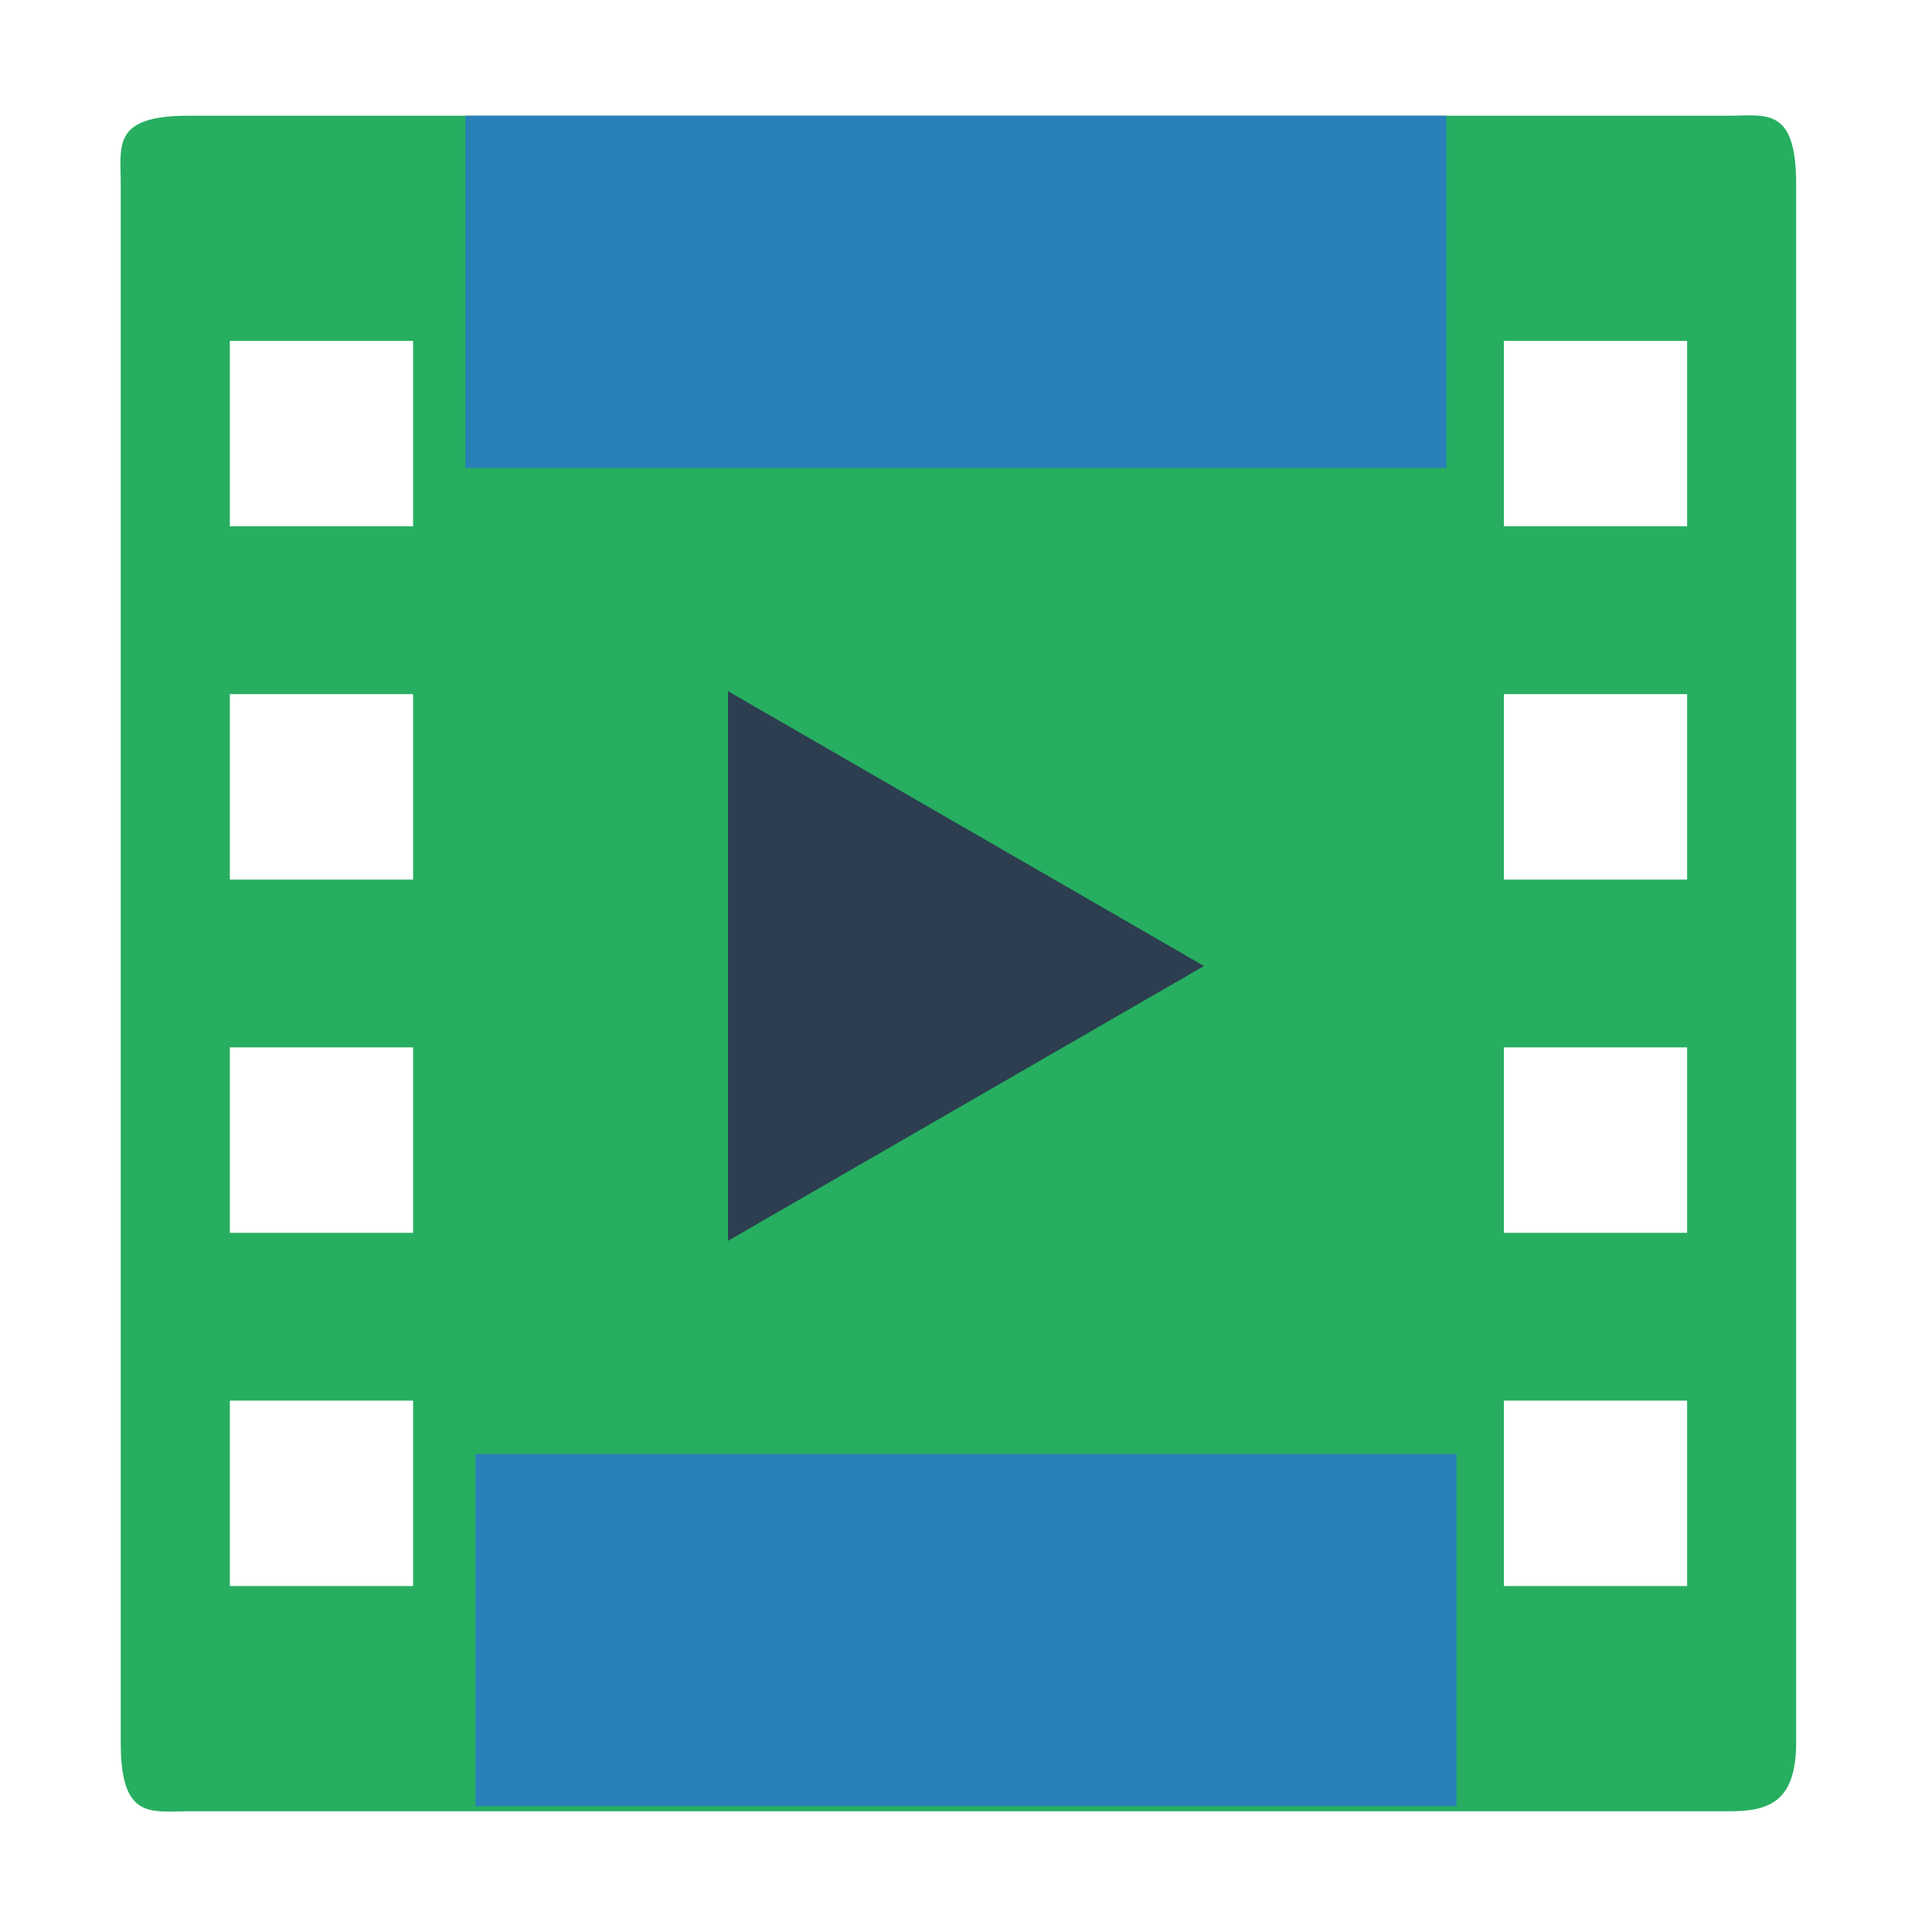
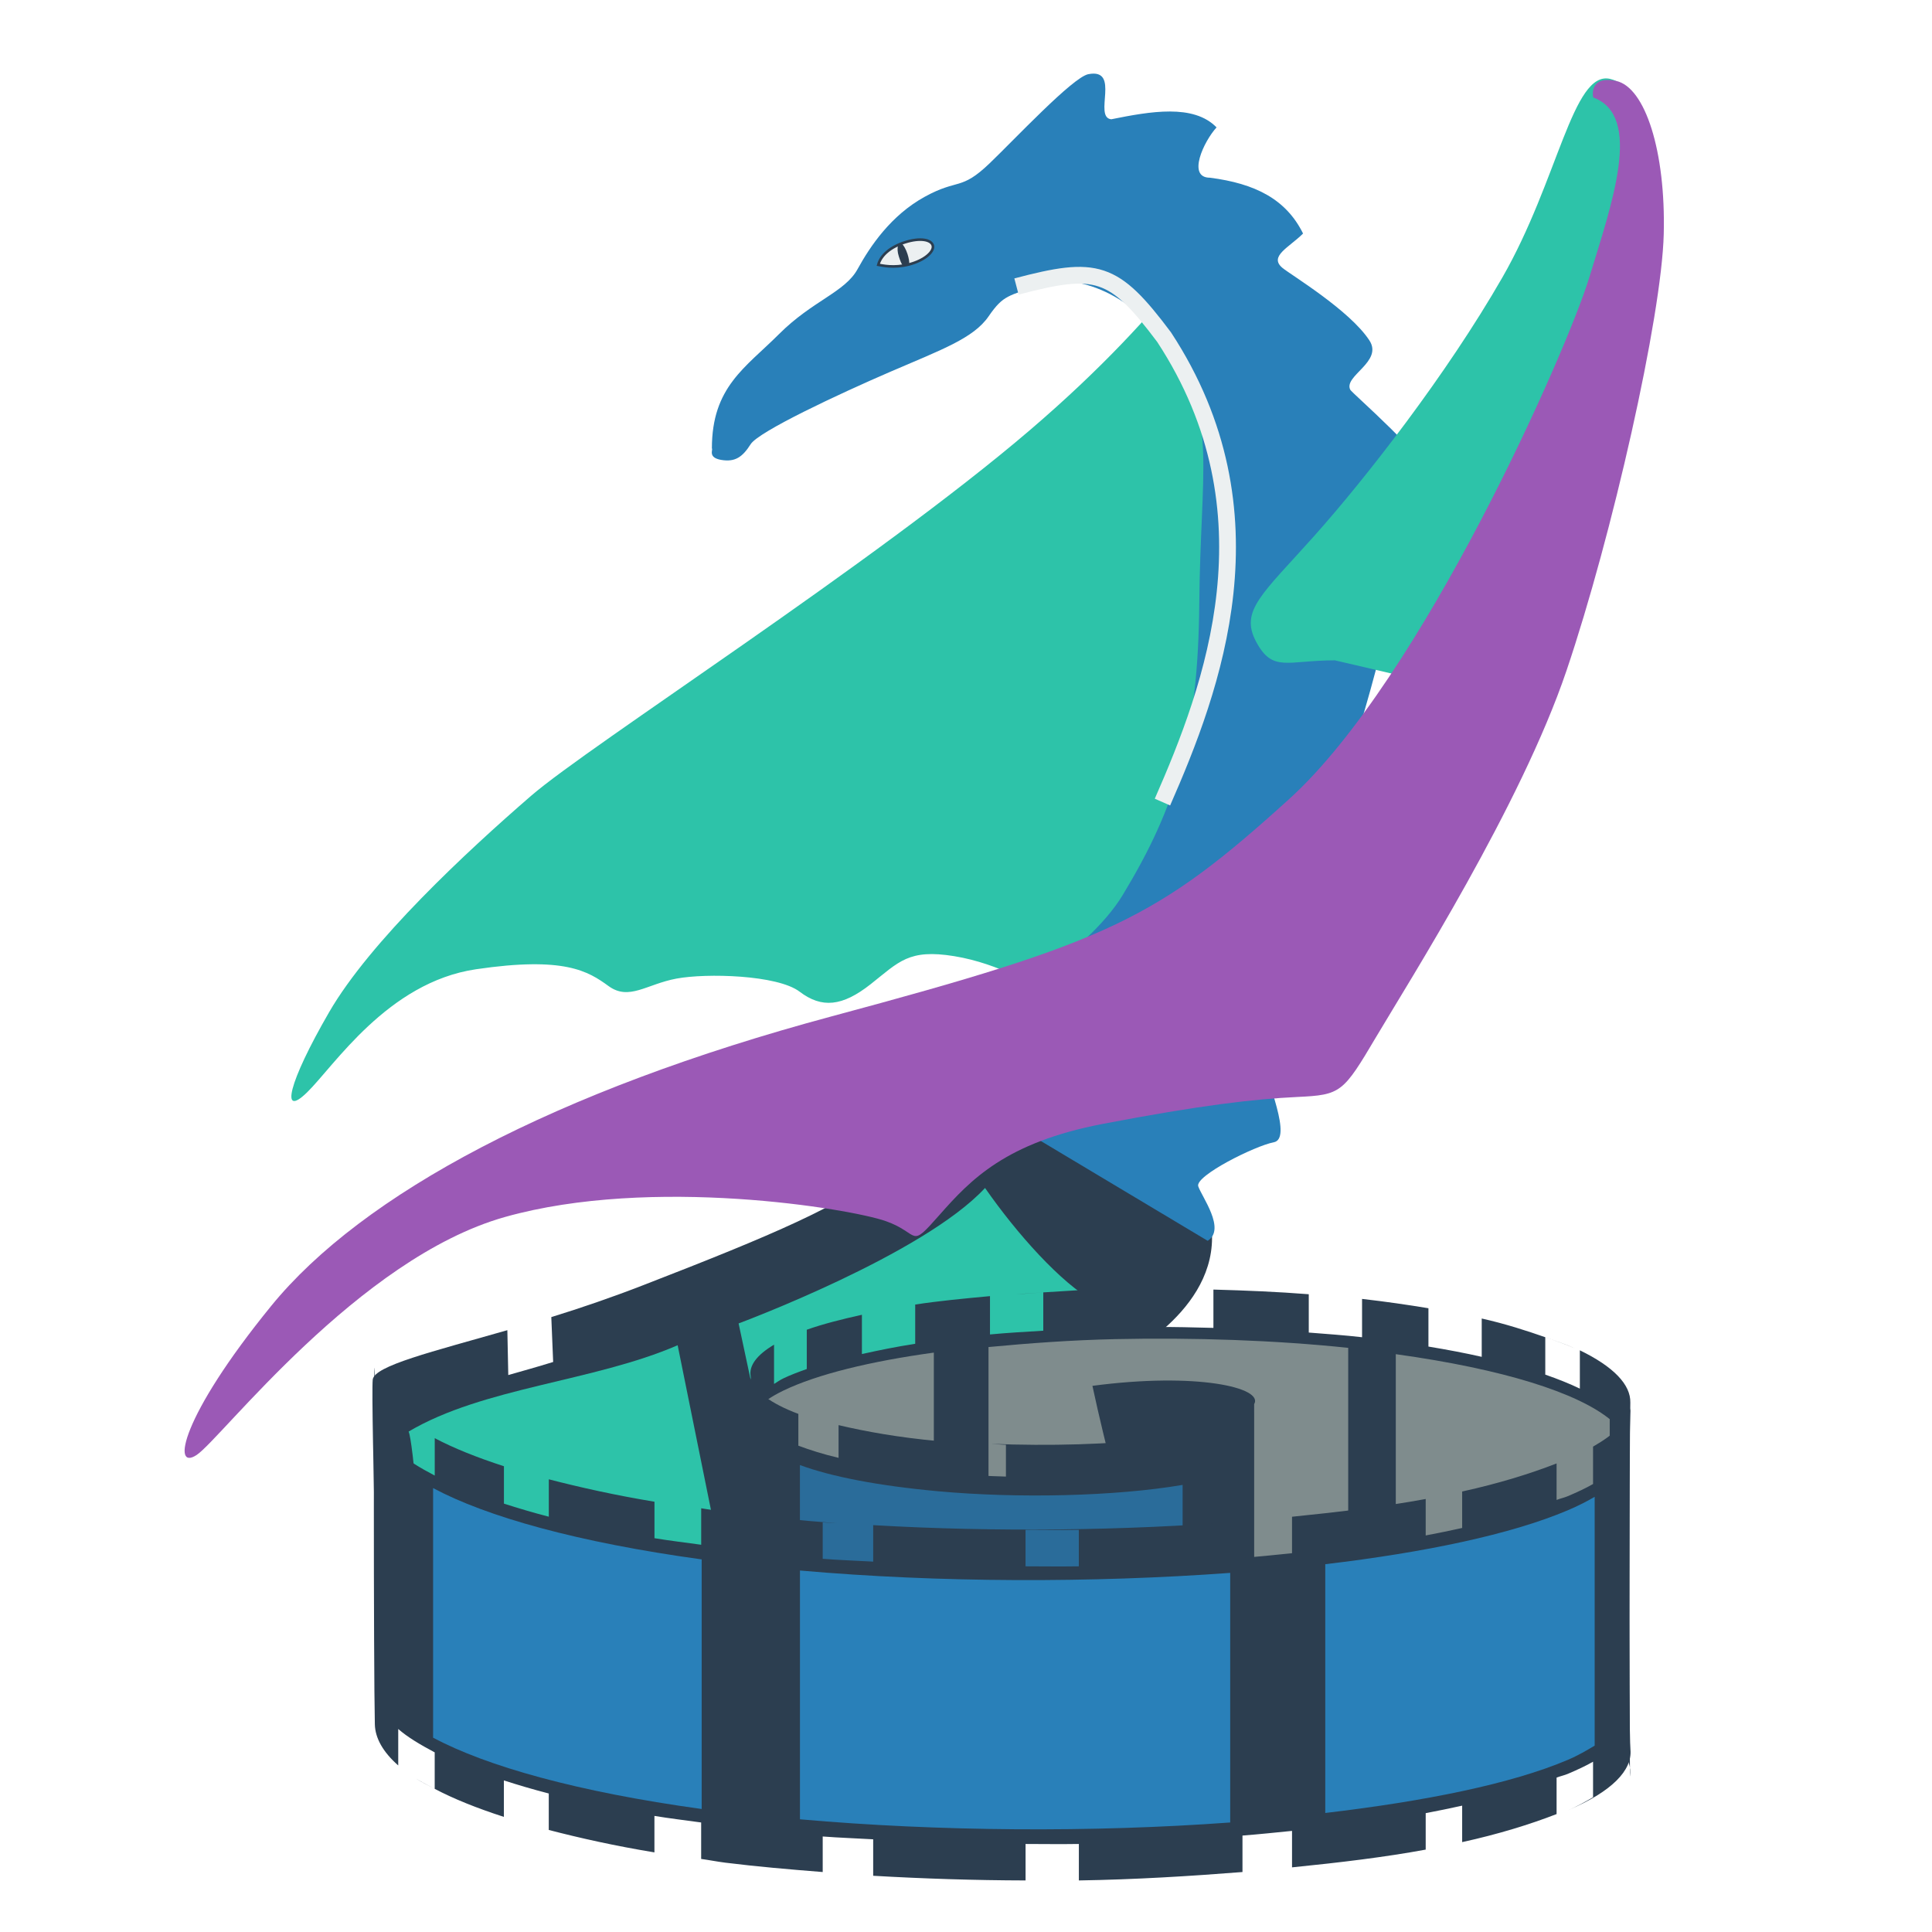
- <svg xmlns="http://www.w3.org/2000/svg" width="48" height="48" id="svg2" version="1.1">
-   <defs id="defs4" />
-   <g id="layer1" transform="translate(0,-1004.362)">
-     <path style="fill:#27ae60;fill-opacity:1;stroke:none" d="m 4.68,1007.237 c -1.908,0 -1.68,0.755 -1.68,1.701 l 0,38.725 c 0,1.914 0.746,1.7 1.68,1.7 l 38.265,0 c 0.934,0 1.68,-0.174 1.68,-1.7 l 0,-38.725 c 0,-1.933 -0.746,-1.701 -1.68,-1.701 l -38.265,0 z m 1.03,5.595 4.553,0 0,4.607 -4.553,0 0,-4.607 z m 31.653,0 4.553,0 0,4.607 -4.553,0 0,-4.607 z m -31.653,8.776 4.553,0 0,4.607 -4.553,0 0,-4.607 z m 31.653,0 4.553,0 0,4.607 -4.553,0 0,-4.607 z m -31.653,8.776 4.553,0 0,4.607 -4.553,0 0,-4.607 z m 31.653,0 4.553,0 0,4.607 -4.553,0 0,-4.607 z m -31.653,8.776 4.553,0 0,4.607 -4.553,0 0,-4.607 z m 31.653,0 4.553,0 0,4.607 -4.553,0 0,-4.607 z" id="rect2991-1" />
-     <path style="fill:#2980b9;fill-opacity:1;stroke:none" d="m 11.812,1040.487 0,8.75 24.375,0 0,-8.75 z" id="rect870" />
-     <path style="fill:#2980b9;fill-opacity:1;stroke:none" d="m 11.562,1007.237 0,8.75 24.375,0 0,-8.75 z" id="rect868" />
-     <path style="fill:#2c3e50;fill-opacity:1;stroke:none" id="path922" d="m 29.634,23.875 -5.913,3.414 -5.913,3.414 0,-6.828 0,-6.828 5.913,3.414 z" transform="translate(0.2790191,1004.487)" />
+ <svg xmlns="http://www.w3.org/2000/svg" width="48" height="48" id="svg2160" version="1.1">
+   <defs id="defs27" />
+   <g id="layer1">
+     <path style="fill:#2c3e50;fill-opacity:1;fill-rule:evenodd;stroke:none" d="m 22.012,29.076 c -1.182,0.9 -2.723,1.572 -6.039,2.857 -0.774,0.3 -1.542,0.564 -2.276,0.79 l 0.046,1.115 c -0.4,0.124 -0.746,0.219 -1.115,0.325 l -0.023,-1.115 c -1.864,0.535 -3.312,0.885 -3.345,1.231 -0.051,0.54 0.186,8.617 0.186,8.617 0.148,-1.97 5.874,-2.55 9.035,-3.229 0,0 5.534,-3.555 9.128,-5.861 l 0.074,0.03 c 0,0 2.43,-1.121 2.43,-3.084 0,-1.963 -5.047,-4.112 -5.047,-4.112 l -3.055,2.436 z" id="path4252" />
+     <g id="g5650" transform="matrix(0.5671004,0,0,0.6703211,5.038918,3.342712)">
+       <path id="path4158" d="m 44.475,17.589 c 1.868,-3.458 1.868,-7.124 1.798,-9.96 -0.069,-2.836 0.415,-5.603 -0.692,-5.049 -1.107,0.553 -2.934,3.734 -9.338,8.369 -6.848,4.957 -19.289,11.678 -21.857,13.557 -2.825,2.067 -7.055,5.395 -8.853,8.023 -1.798,2.628 -2.144,3.943 -0.968,2.974 1.176,-0.968 3.528,-4.081 7.401,-4.565 3.873,-0.484 4.911,0.069 5.81,0.623 0.899,0.553 1.66,-0.069 2.974,-0.277 1.314,-0.208 4.427,-0.138 5.395,0.484 0.968,0.623 1.868,0.553 3.113,-0.277 1.245,-0.83 1.66,-1.314 3.666,-1.038 2.006,0.277 3.666,1.176 3.666,1.176 0,0 4.98,-2.767 5.049,-3.804 0.069,-1.038 3.043,-10.029 2.836,-10.237 z" style="fill:#2dc3a9;fill-opacity:1;fill-rule:evenodd;stroke:none" />
+     </g>
+     <g id="g5656" transform="matrix(0.8333275,0,0,0.8333275,-3.979779,-4.198165)">
+       <path style="fill:#2980b9;fill-opacity:1;fill-rule:evenodd;stroke:none" d="m 40.781,42.031 c 0.553,-0.346 -0.177,-1.314 -0.281,-1.625 -0.104,-0.311 1.697,-1.209 2.25,-1.312 0.553,-0.104 -0.157,-1.737 -0.469,-2.844 -0.237,-0.844 3.441,-9.112 4.188,-14.438 0.132,-0.944 1.593,-1.17 1.163,-2.299 C 47.305,18.658 45.081,16.759 45.031,16.656 44.831,16.242 46.016,15.824 45.604,15.189 45.017,14.286 43.255,13.228 43.011,13.025 42.596,12.679 43.21,12.415 43.625,12 c -0.507,-1.026 -1.431,-1.491 -2.776,-1.664 -0.692,0 -0.183,-1.085 0.197,-1.5 C 40.36,8.131 39.077,8.358 37.906,8.594 37.36,8.536 38.201,7.058 37.219,7.25 c -0.469,0.101 -2.181,1.93 -2.938,2.656 -0.865,0.83 -0.935,0.447 -1.938,1 -1.003,0.553 -1.62,1.465 -2,2.156 C 29.963,13.754 29,14 28,15 c -1,1 -2,1.573 -2,3.406 0.042,0.035 -0.134,0.275 0.281,0.344 0.415,0.069 0.633,-0.088 0.875,-0.469 0.242,-0.38 2.635,-1.499 4.156,-2.156 1.522,-0.657 2.488,-0.999 2.938,-1.656 0.45,-0.657 0.601,-0.592 1.5,-0.938 0.899,-0.346 2.686,0.06 4,2.031 1.314,1.971 0.816,3.526 0.781,7.469 -0.035,3.943 -0.69,6.059 -2.281,8.688 -1.076,1.779 -4.103,3.586 -6.44,4.945" id="path4254" />
+       <path style="fill:none;stroke:#ecf0f1;stroke-width:0.5;stroke-linecap:butt;stroke-linejoin:miter;stroke-miterlimit:4;stroke-opacity:1" d="m 35.081,13.58 c 2.389,-0.629 2.892,-0.503 4.401,1.509 3.425,5.224 1.44,10.468 -0.049,13.862" id="path3305" />
+       <g id="g3467" transform="matrix(0.8684577,0.07038316,-0.07038316,0.8684577,4.834271,-0.71794)">
+         <path id="path3416" d="m 31.153,13.193 c 0.056,-0.321 0.351,-0.637 0.85,-0.842 0.5,-0.205 0.887,-0.164 0.956,0.034 0.072,0.207 -0.249,0.535 -0.762,0.712 -0.51,0.176 -0.916,0.108 -1.044,0.096 z" style="fill:#ecf0f1;fill-opacity:1;fill-rule:evenodd;stroke:#2c3e50;stroke-width:0.089;stroke-linecap:butt;stroke-linejoin:miter;stroke-miterlimit:4;stroke-opacity:1;stroke-dasharray:none" />
+         <path id="path3440" d="m 31.891,12.401 c -0.046,0.024 -0.079,0.06 -0.122,0.088 -0.009,0.094 -0.002,0.208 0.06,0.358 0.049,0.119 0.102,0.238 0.162,0.305 0.076,-0.022 0.135,-0.025 0.216,-0.054 0.002,-0.093 -0.031,-0.215 -0.087,-0.352 -0.066,-0.158 -0.154,-0.289 -0.229,-0.345 z" style="fill:#2c3e50;fill-opacity:1;stroke:none" />
+       </g>
+     </g>
+     <path style="fill:#2dc3a9;fill-opacity:1;fill-rule:evenodd;stroke:none" d="m 18.351,32.88 c 0,0 4.58,-1.701 6.122,-3.365 0.795,1.14 1.879,2.356 2.729,2.832 -1.299,1.785 -7.777,5.561 -7.777,5.561 l -1.075,-5.029 z" id="path5173" />
+     <path style="fill:#2c3e50;fill-opacity:1;fill-rule:evenodd;stroke:none" d="m 27.708,32.016 c -0.604,0.013 -1.205,0.058 -1.788,0.093 l 0,0.952 c -0.453,0.028 -0.892,0.052 -1.324,0.093 l 0,-0.952 c -0.656,0.061 -1.272,0.119 -1.858,0.209 l 0,0.023 0,0.952 c -0.476,0.074 -0.909,0.162 -1.324,0.255 l 0,-0.976 c -0.502,0.112 -0.98,0.232 -1.37,0.372 l 0,0.976 c -0.213,0.076 -0.406,0.148 -0.581,0.232 -0.095,0.046 -0.153,0.092 -0.232,0.139 l 0,-0.976 c -0.428,0.255 -0.629,0.521 -0.581,0.79 0.054,0.301 0.049,8.465 0,8.966 0.064,-0.19 0.278,-0.377 0.581,-0.557 l 0,-0.929 c 0.074,-0.044 0.143,-0.096 0.232,-0.139 0.168,-0.081 0.376,-0.158 0.581,-0.232 l 0,0.929 c 0.39,-0.139 0.869,-0.26 1.37,-0.372 l 0,-0.952 c 0.413,-0.093 0.85,-0.182 1.324,-0.255 l 0,0.976 c 0.587,-0.091 1.201,-0.194 1.858,-0.255 l 0,-0.952 c 0.427,-0.04 0.876,-0.042 1.324,-0.07 l 0,0.906 c 0.894,-0.054 1.83,-0.067 2.764,-0.07 l 0,-0.929 c 0.486,2.12e-4 0.978,0.008 1.463,0.023 l 0,0.929 c 0.807,0.022 1.594,0.078 2.369,0.139 l 0,-0.929 c 0.453,0.037 0.891,0.067 1.324,0.116 l 0,0.929 c 0.587,0.067 1.137,0.148 1.649,0.232 l 0,-0.929 c 0.475,0.078 0.915,0.165 1.324,0.255 l 0,0.929 c 0.609,0.137 1.118,0.281 1.579,0.441 l 0,-0.929 c 0.317,0.109 0.614,0.207 0.859,0.325 l 0,0.929 c 0.833,0.403 1.266,0.873 1.254,1.324 -0.027,1.047 -0.027,-8.151 0,-9.198 0.012,-0.451 -0.422,-0.897 -1.254,-1.301 l 0,0.952 c -0.246,-0.119 -0.543,-0.238 -0.859,-0.348 l 0,-0.929 c -0.461,-0.16 -0.97,-0.328 -1.579,-0.465 l 0,0.952 c -0.41,-0.093 -0.847,-0.176 -1.324,-0.255 l 0,-0.952 c -0.512,-0.085 -1.062,-0.165 -1.649,-0.232 l 0,0.952 c -0.428,-0.049 -0.876,-0.081 -1.324,-0.116 l 0,-0.952 c -0.775,-0.061 -1.562,-0.094 -2.369,-0.116 l 0,0.952 c -0.487,-0.013 -0.975,-0.025 -1.463,-0.023 l 0,-0.952 c -0.325,8.17e-4 -0.653,-0.007 -0.976,0 z m 0.976,0 c 0.486,-0.001 0.978,0.01 1.463,0.023 -0.488,-0.013 -0.975,-0.024 -1.463,-0.023 z m 9.709,1.208 c 0.274,0.095 0.519,0.181 0.743,0.279 -0.218,-0.1 -0.473,-0.185 -0.743,-0.279 z M 25.92,32.109 c -0.23,0.014 -0.449,0.029 -0.674,0.046 0.226,-0.009 0.446,-0.033 0.674,-0.046 z" id="path3153" />
+     <path style="fill:#7f8c8d;fill-opacity:1;fill-rule:evenodd;stroke:none" d="m 27.709,33.27 c -1.097,0.024 -2.143,0.102 -3.15,0.197 l 0,6.654 c 2.794,-0.264 6.085,-0.259 8.937,0.039 l 0,-6.673 c -1.825,-0.191 -3.839,-0.259 -5.787,-0.217 z m -4.508,0.335 c -1.568,0.215 -2.902,0.539 -3.74,0.945 -0.601,0.291 -0.883,0.61 -0.827,0.925 0.053,0.293 0.065,5.864 0.02,6.417 0.079,-0.237 0.356,-0.471 0.807,-0.689 0.838,-0.406 2.172,-0.711 3.74,-0.925 l 0,-6.673 z m 11.477,0.039 0,6.673 c 2.699,0.375 4.5,0.958 5.315,1.614 l 0,-6.673 c -0.815,-0.656 -2.616,-1.239 -5.315,-1.614 z" id="path3210" />
+     <path id="path3169" style="fill:#2c3e50;fill-opacity:1;fill-rule:evenodd;stroke:none" d="m 28.488,43.301 c 1.539,0.01 2.435,0.299 2.671,0.614 l 0,-9.029 c 0.244,-0.411 -1.43,-0.798 -4.018,-0.455 0.672,3.144 1.71,5.934 1.346,8.871 z" />
+     <path style="fill:#2c3e50;fill-opacity:1;fill-rule:evenodd;stroke:none" d="m 18.627,34.246 c -0.143,0.452 -0.141,8.419 0.023,9.035 0.082,0.311 0.485,0.621 1.185,0.883 l 0,-0.813 c 0.283,0.107 0.618,0.188 0.999,0.279 l 0,0.813 c 0.673,0.159 1.489,0.305 2.462,0.395 0.12,0.011 0.248,0.014 0.372,0.023 l 0,-0.813 c 0.432,0.033 0.87,0.058 1.324,0.07 l 0,0.79 c 1.331,0.033 2.699,-0.017 3.832,-0.163 l 0,-0.79 c 0.472,-0.06 0.889,-0.141 1.254,-0.232 l 0,0.79 c 0.467,-0.116 0.853,-0.253 1.068,-0.418 1e-6,-3.03 0,-6.023 0,-9.012 -0.216,0.165 -0.602,0.302 -1.068,0.418 l 0,0.79 c -0.366,0.091 -0.782,0.172 -1.254,0.232 l 0,-0.79 c -1.239,0.16 -2.76,0.194 -4.204,0.139 0.125,0.005 0.244,0.02 0.372,0.023 l 0,0.79 c -0.454,-0.012 -0.892,-0.037 -1.324,-0.07 l 0,-0.79 c -0.123,-0.009 -0.251,-0.012 -0.372,-0.023 -0.974,-0.089 -1.789,-0.236 -2.462,-0.395 l 0,0.813 c -0.381,-0.089 -0.716,-0.197 -0.999,-0.302 l 0,-0.79 c -0.698,-0.262 -1.102,-0.572 -1.185,-0.883 -0.003,-0.01 -0.021,0.006 -0.023,0 z m 11.451,10.266 c -0.312,0.079 -0.679,0.152 -1.068,0.209 0.402,-0.057 0.749,-0.129 1.068,-0.209 z m -5.087,0.395 c -0.446,-0.01 -0.876,-0.016 -1.301,-0.046 0.425,0.032 0.854,0.035 1.301,0.046 z" id="path3161" />
+     <path style="opacity:0.7;fill:#2980b9;fill-opacity:1;fill-rule:evenodd;stroke:none" d="m 19.874,36.4 0,6.496 c 0.781,0.287 1.926,0.532 3.425,0.669 1.99,0.183 4.407,0.127 6.083,-0.157 l 0,-6.516 c -1.675,0.285 -4.093,0.34 -6.083,0.157 -1.499,-0.138 -2.644,-0.363 -3.425,-0.65 z" id="path3220" />
+     <path style="fill:#2dc3a9;fill-rule:evenodd;stroke:none" d="m 10.152,35.567 c 1.86,-1.102 4.594,-1.239 6.684,-2.145 l 1.019,5.038 c -5.041,0.551 -5.97,0.865 -7.483,1.917 0.166,-1.762 -0.118,-4.604 -0.22,-4.81 z" id="path5171" />
+     <path style="fill:#2c3e50;fill-opacity:1;fill-rule:evenodd;stroke:none" d="m 9.313,34.13 c -0.033,-1.374 -0.033,7.336 0,8.71 0.008,0.344 0.205,0.692 0.581,1.022 l 0,-0.906 c 0.228,0.201 0.546,0.39 0.906,0.581 l 0,0.906 c 0.463,0.245 1.041,0.478 1.719,0.697 l 0,-0.906 c 0.343,0.111 0.718,0.222 1.115,0.325 l 0,0.906 c 0.779,0.202 1.642,0.395 2.625,0.557 l 0,-0.906 c 0.367,0.061 0.766,0.108 1.161,0.163 l 0,0.906 c 0.206,0.028 0.39,0.066 0.604,0.093 0.781,0.097 1.588,0.167 2.416,0.232 l 0,-0.883 c 0.413,0.032 0.833,0.045 1.254,0.07 l 0,0.906 c 1.246,0.072 2.515,0.113 3.786,0.116 l 0,-0.906 c 0.441,9.82e-4 0.885,0.007 1.324,0 l 0,0.906 c 1.398,-0.022 2.75,-0.106 4.065,-0.209 l 0,-0.906 c 0.413,-0.032 0.832,-0.076 1.231,-0.116 l 0,0.906 c 1.191,-0.12 2.304,-0.253 3.321,-0.441 l 0,-0.906 c 0.312,-0.058 0.614,-0.122 0.906,-0.186 l 0,0.906 c 0.901,-0.198 1.685,-0.44 2.346,-0.697 l 0,-0.906 c 0.089,-0.035 0.194,-0.057 0.279,-0.093 0.233,-0.099 0.448,-0.198 0.627,-0.302 l 0,0.883 c -0.184,0.107 -0.387,0.223 -0.627,0.325 1.1,-0.467 1.603,-0.997 1.556,-1.51 -0.044,-0.485 -0.04,-8.081 0,-8.478 -0.07,0.33 -0.385,0.639 -0.929,0.952 l 0,0.929 c -0.183,0.105 -0.388,0.2 -0.627,0.302 -0.084,0.036 -0.189,0.058 -0.279,0.093 l 0,-0.906 c -0.662,0.257 -1.443,0.499 -2.346,0.697 l 0,0.906 c -0.292,0.064 -0.593,0.128 -0.906,0.186 l 0,-0.906 c -1.017,0.188 -2.131,0.321 -3.321,0.441 l 0,0.906 c -0.399,0.04 -0.818,0.084 -1.231,0.116 l 0,-0.906 c -2.917,0.229 -6.118,0.27 -9.175,0.093 l 0,0.906 c -0.421,-0.024 -0.841,-0.037 -1.254,-0.07 l 0,-0.906 c 0.122,0.01 0.248,0.016 0.372,0.023 -0.958,-0.069 -1.889,-0.167 -2.787,-0.279 -0.213,-0.027 -0.398,-0.064 -0.604,-0.093 l 0,0.906 c -0.395,-0.055 -0.794,-0.102 -1.161,-0.163 l 0,-0.906 c -0.983,-0.163 -1.846,-0.356 -2.625,-0.557 l 0,0.929 c -0.396,-0.102 -0.772,-0.215 -1.115,-0.325 l 0,-0.929 c -0.678,-0.219 -1.255,-0.452 -1.719,-0.697 l 0,0.929 c -0.361,-0.189 -0.677,-0.381 -0.906,-0.581 l 0,-0.929 C 9.517,34.821 9.321,34.473 9.313,34.13 z m 1.487,10.313 c -0.164,-0.087 -0.323,-0.168 -0.465,-0.255 0.138,0.09 0.299,0.168 0.465,0.255 z m 14.679,-6.434 c 0.441,9.83e-4 0.885,0.007 1.324,0 l 0,0.906 c -0.438,0.007 -0.883,9.82e-4 -1.324,0 l 0,-0.906 z" id="path3141" />
+     <path id="path5396" d="m 10.76,36.971 0,6.201 c 1.33,0.71 3.587,1.347 6.673,1.772 l 0,-6.201 c -3.087,-0.425 -5.343,-1.061 -6.673,-1.772 z m 28.859,0.217 c -0.195,0.115 -0.409,0.224 -0.669,0.335 -1.408,0.598 -3.547,1.046 -6.024,1.339 l 0,6.181 c 2.477,-0.292 4.616,-0.721 6.024,-1.319 0.26,-0.11 0.475,-0.239 0.669,-0.354 l 0,-6.181 z m -19.744,1.831 0,6.181 c 3.457,0.305 7.265,0.329 10.689,0.079 l 0,-6.201 c -3.424,0.25 -7.232,0.246 -10.689,-0.059 z" style="fill:#2980b9;fill-opacity:1;fill-rule:evenodd;stroke:none" />
+     <g id="g5661" transform="matrix(0.7432607,0,0,0.7432607,0.2076468,0.6598134)">
+       <path style="fill:#2dc3a9;fill-opacity:1;fill-rule:evenodd;stroke:none" d="m 44.336,21.185 c -1.591,0 -2.075,0.415 -2.628,-0.623 -0.553,-1.038 0.208,-1.591 1.937,-3.528 1.729,-1.937 4.427,-5.395 6.294,-8.646 1.868,-3.251 2.352,-6.917 3.597,-6.64 1.245,0.277 1.937,3.113 1.591,6.225 -0.346,3.113 -8.715,13.695 -8.715,13.695 l -2.075,-0.484 z" id="path5641" />
+       <path id="path4138" d="m 52.982,2.372 c 1.66,0.623 0.623,3.528 -0.138,6.018 -0.761,2.49 -5.603,13.419 -10.029,17.43 -4.427,4.012 -6.018,4.773 -15.286,7.263 -9.268,2.49 -15.701,5.948 -18.744,9.683 -3.043,3.735 -3.32,5.533 -2.49,4.98 0.83,-0.553 5.395,-6.571 10.306,-7.954 4.911,-1.383 11.551,-0.277 12.727,0.138 1.176,0.415 0.761,0.968 1.798,-0.208 1.038,-1.176 2.213,-2.421 5.464,-3.043 3.251,-0.623 5.049,-0.83 6.502,-0.899 1.453,-0.069 1.522,-0.138 2.628,-2.006 1.107,-1.868 4.842,-7.747 6.363,-12.243 C 53.605,17.035 55.265,9.703 55.334,6.937 55.403,4.17 54.712,2.026 53.743,1.818 52.775,1.611 52.982,2.441 52.982,2.372 z" style="fill:#9b59b6;fill-rule:evenodd;stroke:none" />
+     </g>
  </g>
</svg>
